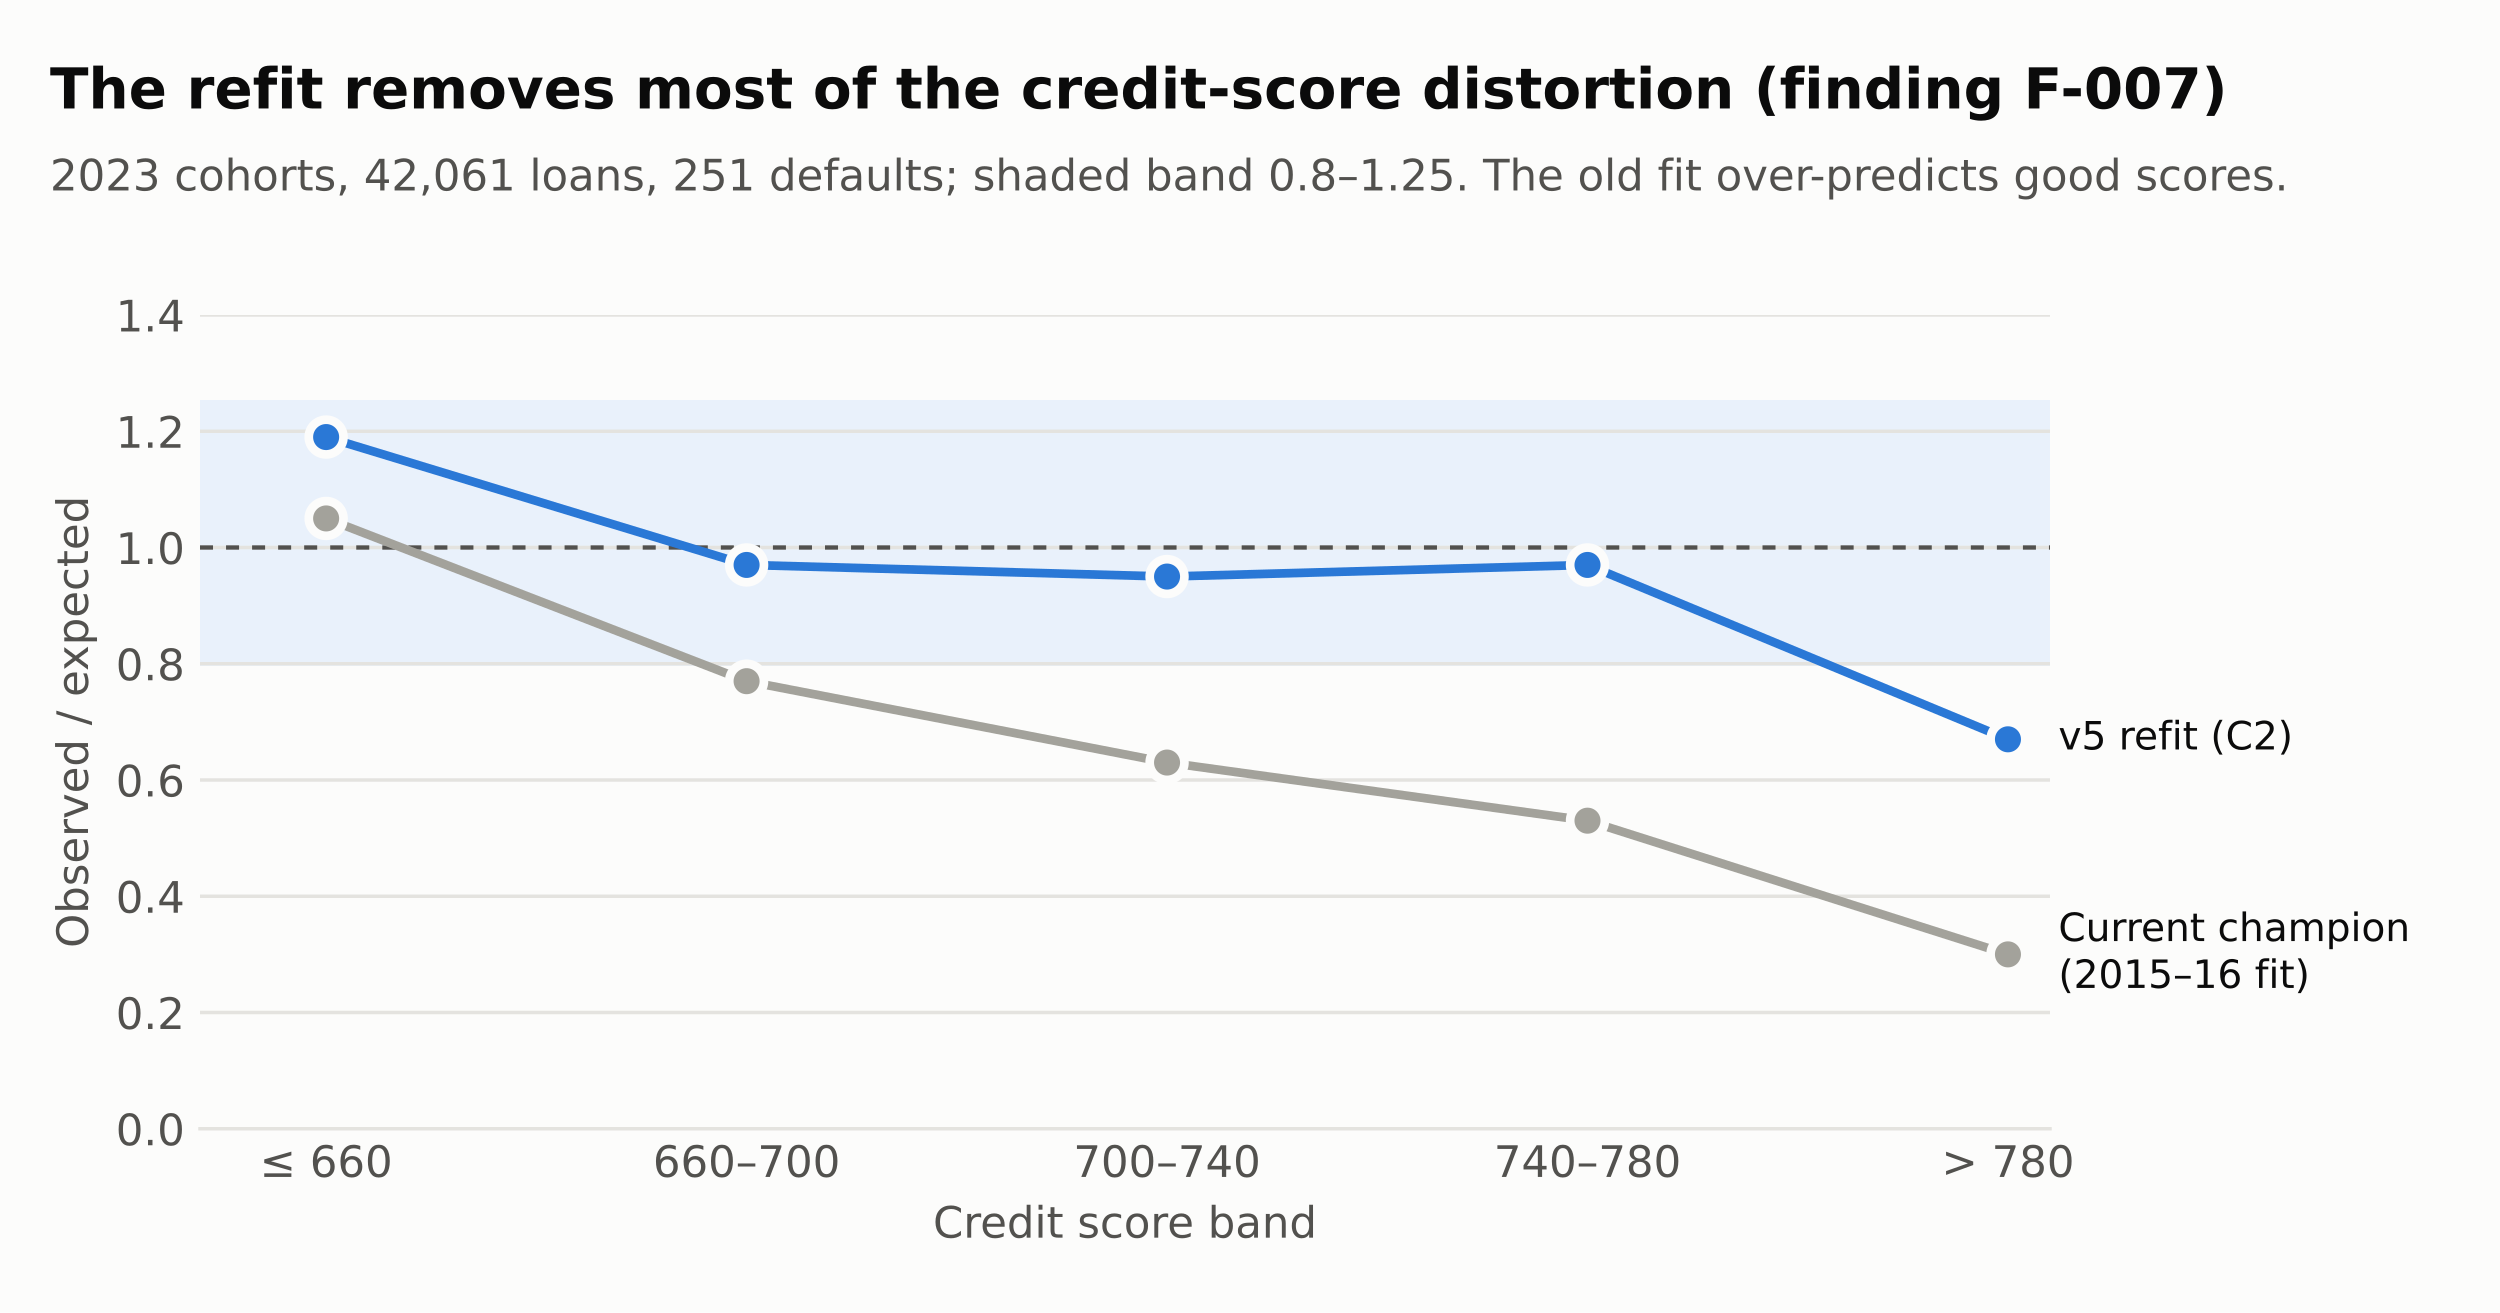
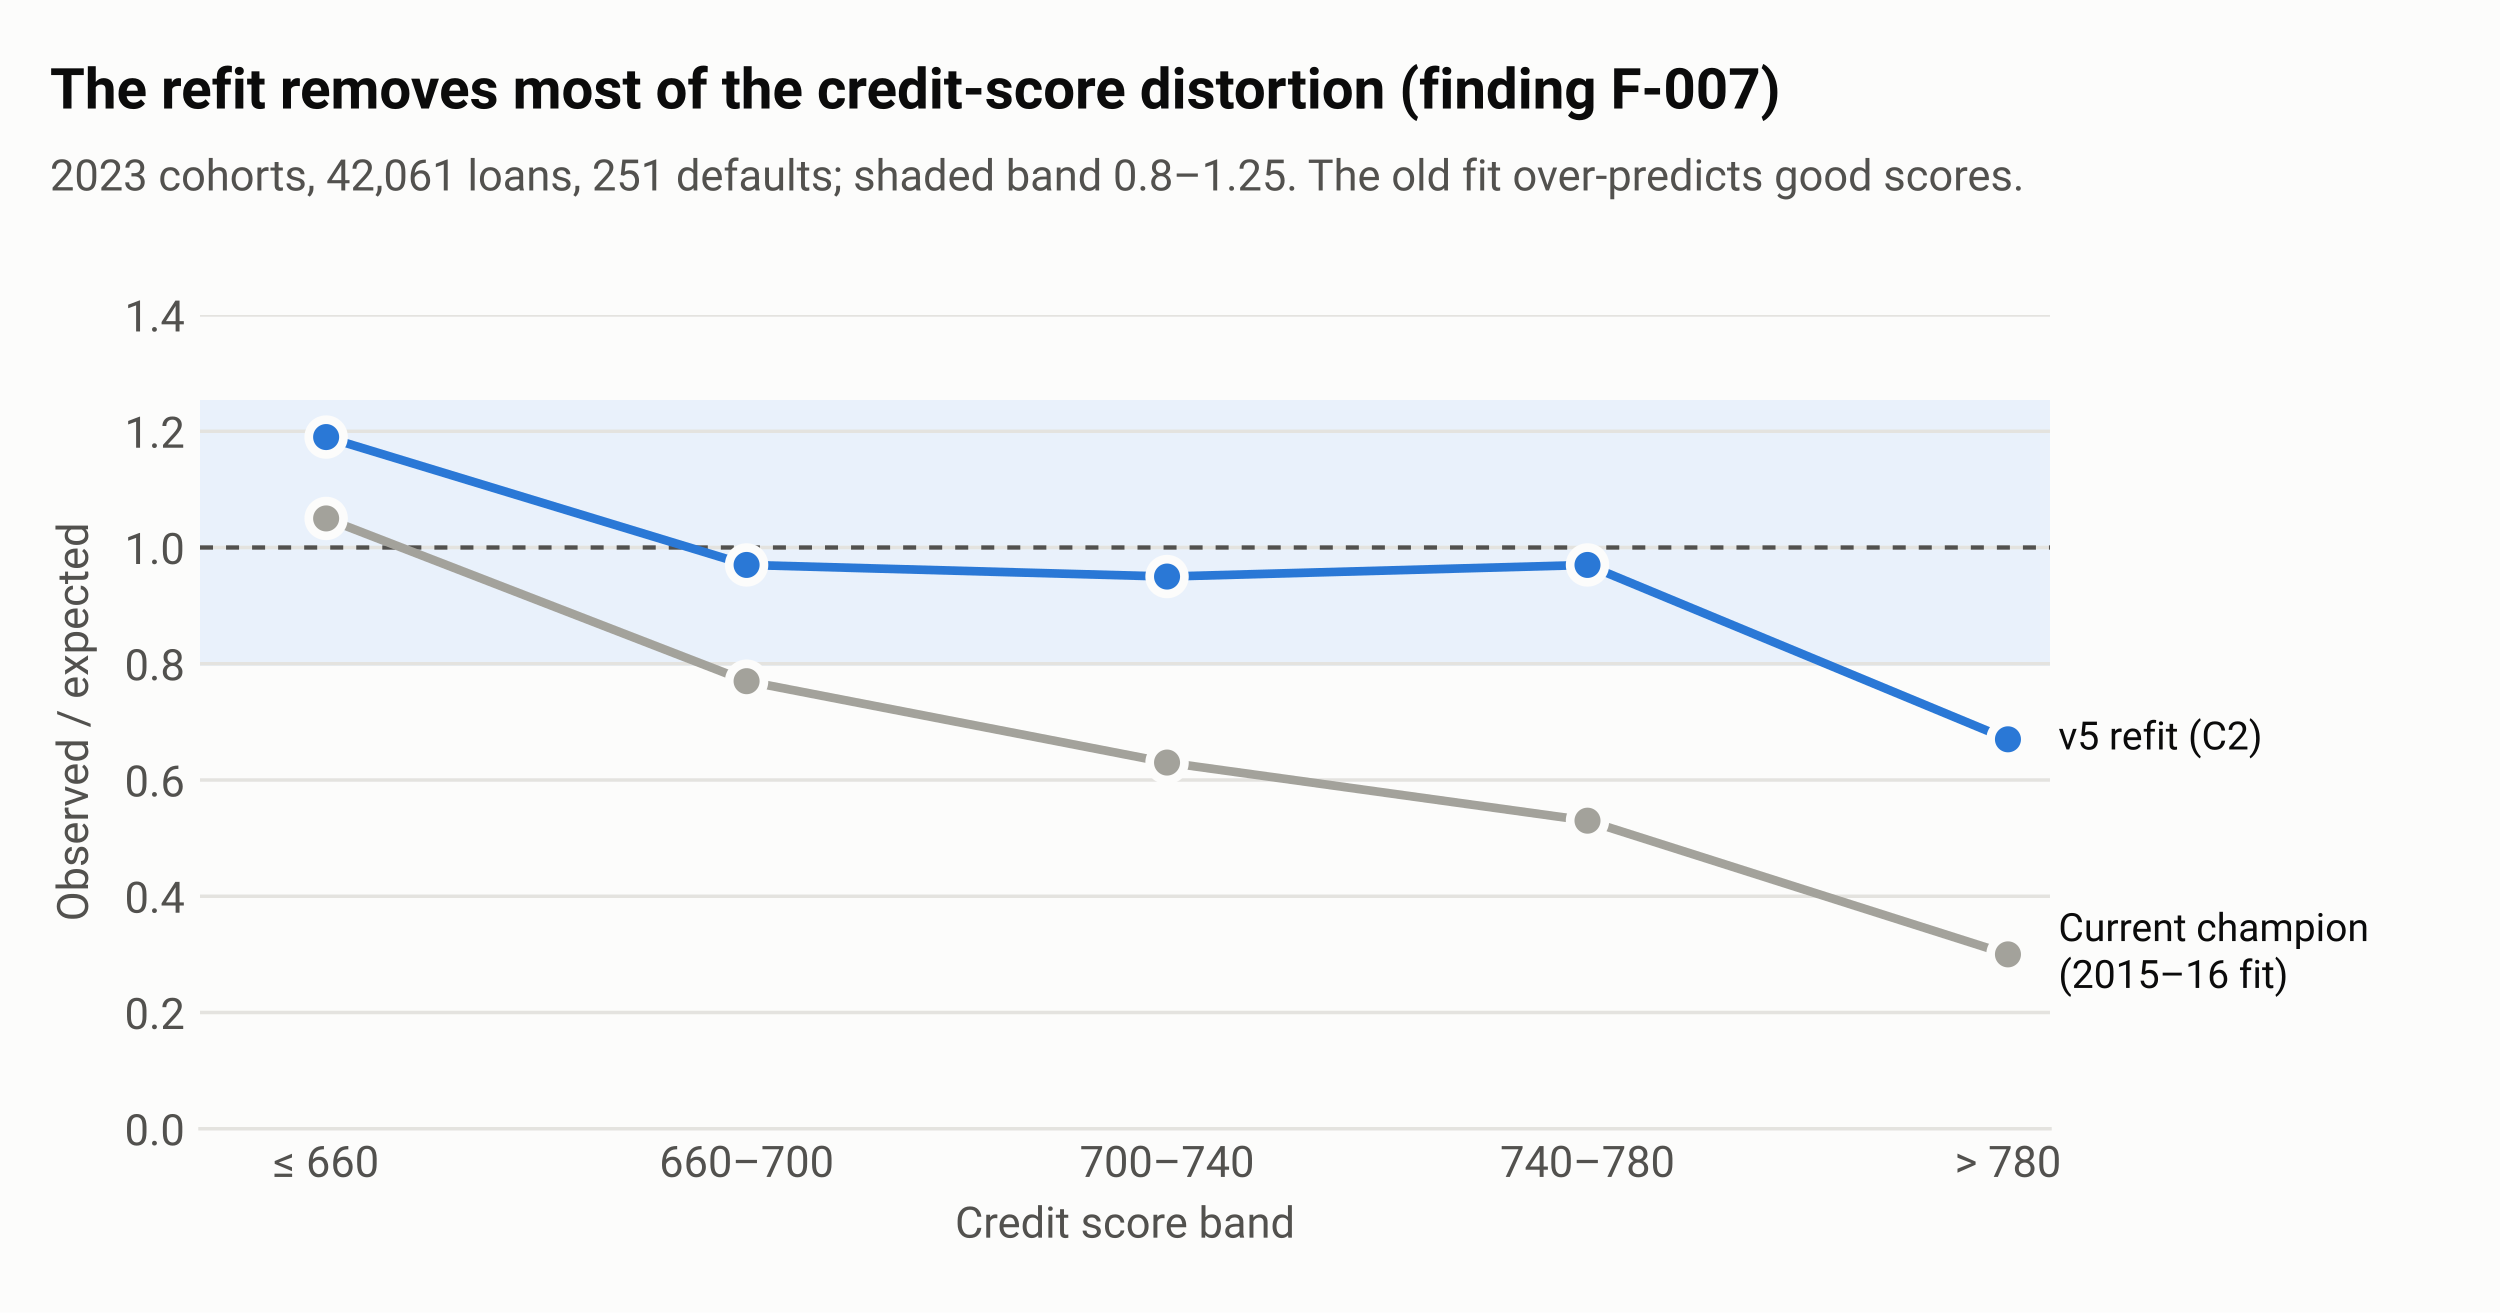
<svg xmlns="http://www.w3.org/2000/svg" xmlns:xlink="http://www.w3.org/1999/xlink" width="576pt" height="302.4pt" viewBox="0 0 576 302.4" version="1.1">
  <defs>
    <style type="text/css">*{stroke-linejoin: round; stroke-linecap: butt}</style>
  </defs>
  <g id="figure_1">
    <g id="patch_1">
      <path d="M 0 302.4  L 576 302.4  L 576 0  L 0 0  z " style="fill: #fcfcfb" />
    </g>
    <g id="axes_1">
      <g id="patch_2">
        <path d="M 46.08 260.064  L 472.32 260.064  L 472.32 72.576  L 46.08 72.576  z " style="fill: #fcfcfb" />
      </g>
      <g id="patch_3">
-         <path d="M 46.08 152.928  L 472.32 152.928  L 472.32 92.664  L 46.08 92.664  z " clip-path="url(#pd0a72730ff)" style="fill: #e9f1fb; stroke: #e9f1fb; stroke-linejoin: miter" />
+         <path d="M 46.08 152.928  L 472.32 152.928  L 472.32 92.664  L 46.08 92.664  z " clip-path="url(#p4fd50743fc)" style="fill: #e9f1fb; stroke: #e9f1fb; stroke-linejoin: miter" />
      </g>
      <g id="matplotlib.axis_1">
        <g id="xtick_1">
          <g id="line2d_1" />
          <g id="text_1">
-             <text style="font-size: 10px; font-family: 'DejaVu Sans'; text-anchor: middle; fill: #52514e" x="75.142" y="271.162" transform="rotate(-0 75.14182 271.1617)">≤ 660</text>
+             <text style="font-size: 10px; font-family: system-ui, -apple-system, 'Segoe UI', Roboto, 'Helvetica Neue', Arial, sans-serif; text-anchor: middle; fill: #52514e" x="75.142" y="271.162" transform="rotate(-0 75.14182 271.1617)">≤ 660</text>
          </g>
        </g>
        <g id="xtick_2">
          <g id="line2d_2" />
          <g id="text_2">
-             <text style="font-size: 10px; font-family: 'DejaVu Sans'; text-anchor: middle; fill: #52514e" x="172.015" y="271.162" transform="rotate(-0 172.0145 271.1617)">660–700</text>
+             <text style="font-size: 10px; font-family: system-ui, -apple-system, 'Segoe UI', Roboto, 'Helvetica Neue', Arial, sans-serif; text-anchor: middle; fill: #52514e" x="172.015" y="271.162" transform="rotate(-0 172.0145 271.1617)">660–700</text>
          </g>
        </g>
        <g id="xtick_3">
          <g id="line2d_3" />
          <g id="text_3">
-             <text style="font-size: 10px; font-family: 'DejaVu Sans'; text-anchor: middle; fill: #52514e" x="268.887" y="271.162" transform="rotate(-0 268.8873 271.1617)">700–740</text>
+             <text style="font-size: 10px; font-family: system-ui, -apple-system, 'Segoe UI', Roboto, 'Helvetica Neue', Arial, sans-serif; text-anchor: middle; fill: #52514e" x="268.887" y="271.162" transform="rotate(-0 268.8873 271.1617)">700–740</text>
          </g>
        </g>
        <g id="xtick_4">
          <g id="line2d_4" />
          <g id="text_4">
-             <text style="font-size: 10px; font-family: 'DejaVu Sans'; text-anchor: middle; fill: #52514e" x="365.76" y="271.162" transform="rotate(-0 365.76 271.1617)">740–780</text>
+             <text style="font-size: 10px; font-family: system-ui, -apple-system, 'Segoe UI', Roboto, 'Helvetica Neue', Arial, sans-serif; text-anchor: middle; fill: #52514e" x="365.76" y="271.162" transform="rotate(-0 365.76 271.1617)">740–780</text>
          </g>
        </g>
        <g id="xtick_5">
          <g id="line2d_5" />
          <g id="text_5">
-             <text style="font-size: 10px; font-family: 'DejaVu Sans'; text-anchor: middle; fill: #52514e" x="462.633" y="271.162" transform="rotate(-0 462.6327 271.1617)">&gt; 780</text>
+             <text style="font-size: 10px; font-family: system-ui, -apple-system, 'Segoe UI', Roboto, 'Helvetica Neue', Arial, sans-serif; text-anchor: middle; fill: #52514e" x="462.633" y="271.162" transform="rotate(-0 462.6327 271.1617)">&gt; 780</text>
          </g>
        </g>
        <g id="text_6">
-           <text style="font-size: 10px; font-family: 'DejaVu Sans'; text-anchor: middle; fill: #52514e" x="259.2" y="285.162" transform="rotate(-0 259.2 285.1624)">Credit score band</text>
+           <text style="font-size: 10px; font-family: system-ui, -apple-system, 'Segoe UI', Roboto, 'Helvetica Neue', Arial, sans-serif; text-anchor: middle; fill: #52514e" x="259.2" y="285.162" transform="rotate(-0 259.2 285.1624)">Credit score band</text>
        </g>
      </g>
      <g id="matplotlib.axis_2">
        <g id="ytick_1">
          <g id="line2d_6">
-             <path d="M 46.08 260.064  L 472.32 260.064  " clip-path="url(#pd0a72730ff)" style="fill: none; stroke: #e4e3df; stroke-width: 0.8; stroke-linecap: square" />
+             <path d="M 46.08 260.064  L 472.32 260.064  " clip-path="url(#p4fd50743fc)" style="fill: none; stroke: #e4e3df; stroke-width: 0.8; stroke-linecap: square" />
          </g>
          <g id="line2d_7" />
          <g id="text_7">
-             <text style="font-size: 10px; font-family: 'DejaVu Sans'; text-anchor: end; fill: #52514e" x="42.58" y="263.863" transform="rotate(-0 42.58 263.8628)">0.0</text>
+             <text style="font-size: 10px; font-family: system-ui, -apple-system, 'Segoe UI', Roboto, 'Helvetica Neue', Arial, sans-serif; text-anchor: end; fill: #52514e" x="42.58" y="263.863" transform="rotate(-0 42.58 263.8628)">0.0</text>
          </g>
        </g>
        <g id="ytick_2">
          <g id="line2d_8">
-             <path d="M 46.08 233.28  L 472.32 233.28  " clip-path="url(#pd0a72730ff)" style="fill: none; stroke: #e4e3df; stroke-width: 0.8; stroke-linecap: square" />
+             <path d="M 46.08 233.28  L 472.32 233.28  " clip-path="url(#p4fd50743fc)" style="fill: none; stroke: #e4e3df; stroke-width: 0.8; stroke-linecap: square" />
          </g>
          <g id="line2d_9" />
          <g id="text_8">
-             <text style="font-size: 10px; font-family: 'DejaVu Sans'; text-anchor: end; fill: #52514e" x="42.58" y="237.079" transform="rotate(-0 42.58 237.0788)">0.2</text>
+             <text style="font-size: 10px; font-family: system-ui, -apple-system, 'Segoe UI', Roboto, 'Helvetica Neue', Arial, sans-serif; text-anchor: end; fill: #52514e" x="42.58" y="237.079" transform="rotate(-0 42.58 237.0788)">0.2</text>
          </g>
        </g>
        <g id="ytick_3">
          <g id="line2d_10">
-             <path d="M 46.08 206.496  L 472.32 206.496  " clip-path="url(#pd0a72730ff)" style="fill: none; stroke: #e4e3df; stroke-width: 0.8; stroke-linecap: square" />
+             <path d="M 46.08 206.496  L 472.32 206.496  " clip-path="url(#p4fd50743fc)" style="fill: none; stroke: #e4e3df; stroke-width: 0.8; stroke-linecap: square" />
          </g>
          <g id="line2d_11" />
          <g id="text_9">
-             <text style="font-size: 10px; font-family: 'DejaVu Sans'; text-anchor: end; fill: #52514e" x="42.58" y="210.295" transform="rotate(-0 42.58 210.2948)">0.4</text>
+             <text style="font-size: 10px; font-family: system-ui, -apple-system, 'Segoe UI', Roboto, 'Helvetica Neue', Arial, sans-serif; text-anchor: end; fill: #52514e" x="42.58" y="210.295" transform="rotate(-0 42.58 210.2948)">0.4</text>
          </g>
        </g>
        <g id="ytick_4">
          <g id="line2d_12">
-             <path d="M 46.08 179.712  L 472.32 179.712  " clip-path="url(#pd0a72730ff)" style="fill: none; stroke: #e4e3df; stroke-width: 0.8; stroke-linecap: square" />
+             <path d="M 46.08 179.712  L 472.32 179.712  " clip-path="url(#p4fd50743fc)" style="fill: none; stroke: #e4e3df; stroke-width: 0.8; stroke-linecap: square" />
          </g>
          <g id="line2d_13" />
          <g id="text_10">
-             <text style="font-size: 10px; font-family: 'DejaVu Sans'; text-anchor: end; fill: #52514e" x="42.58" y="183.511" transform="rotate(-0 42.58 183.5108)">0.6</text>
+             <text style="font-size: 10px; font-family: system-ui, -apple-system, 'Segoe UI', Roboto, 'Helvetica Neue', Arial, sans-serif; text-anchor: end; fill: #52514e" x="42.58" y="183.511" transform="rotate(-0 42.58 183.5108)">0.6</text>
          </g>
        </g>
        <g id="ytick_5">
          <g id="line2d_14">
-             <path d="M 46.08 152.928  L 472.32 152.928  " clip-path="url(#pd0a72730ff)" style="fill: none; stroke: #e4e3df; stroke-width: 0.8; stroke-linecap: square" />
+             <path d="M 46.08 152.928  L 472.32 152.928  " clip-path="url(#p4fd50743fc)" style="fill: none; stroke: #e4e3df; stroke-width: 0.8; stroke-linecap: square" />
          </g>
          <g id="line2d_15" />
          <g id="text_11">
-             <text style="font-size: 10px; font-family: 'DejaVu Sans'; text-anchor: end; fill: #52514e" x="42.58" y="156.727" transform="rotate(-0 42.58 156.7268)">0.8</text>
+             <text style="font-size: 10px; font-family: system-ui, -apple-system, 'Segoe UI', Roboto, 'Helvetica Neue', Arial, sans-serif; text-anchor: end; fill: #52514e" x="42.58" y="156.727" transform="rotate(-0 42.58 156.7268)">0.8</text>
          </g>
        </g>
        <g id="ytick_6">
          <g id="line2d_16">
-             <path d="M 46.08 126.144  L 472.32 126.144  " clip-path="url(#pd0a72730ff)" style="fill: none; stroke: #e4e3df; stroke-width: 0.8; stroke-linecap: square" />
+             <path d="M 46.08 126.144  L 472.32 126.144  " clip-path="url(#p4fd50743fc)" style="fill: none; stroke: #e4e3df; stroke-width: 0.8; stroke-linecap: square" />
          </g>
          <g id="line2d_17" />
          <g id="text_12">
-             <text style="font-size: 10px; font-family: 'DejaVu Sans'; text-anchor: end; fill: #52514e" x="42.58" y="129.943" transform="rotate(-0 42.58 129.9428)">1.0</text>
+             <text style="font-size: 10px; font-family: system-ui, -apple-system, 'Segoe UI', Roboto, 'Helvetica Neue', Arial, sans-serif; text-anchor: end; fill: #52514e" x="42.58" y="129.943" transform="rotate(-0 42.58 129.9428)">1.0</text>
          </g>
        </g>
        <g id="ytick_7">
          <g id="line2d_18">
-             <path d="M 46.08 99.36  L 472.32 99.36  " clip-path="url(#pd0a72730ff)" style="fill: none; stroke: #e4e3df; stroke-width: 0.8; stroke-linecap: square" />
+             <path d="M 46.08 99.36  L 472.32 99.36  " clip-path="url(#p4fd50743fc)" style="fill: none; stroke: #e4e3df; stroke-width: 0.8; stroke-linecap: square" />
          </g>
          <g id="line2d_19" />
          <g id="text_13">
-             <text style="font-size: 10px; font-family: 'DejaVu Sans'; text-anchor: end; fill: #52514e" x="42.58" y="103.159" transform="rotate(-0 42.58 103.1588)">1.2</text>
+             <text style="font-size: 10px; font-family: system-ui, -apple-system, 'Segoe UI', Roboto, 'Helvetica Neue', Arial, sans-serif; text-anchor: end; fill: #52514e" x="42.58" y="103.159" transform="rotate(-0 42.58 103.1588)">1.2</text>
          </g>
        </g>
        <g id="ytick_8">
          <g id="line2d_20">
-             <path d="M 46.08 72.576  L 472.32 72.576  " clip-path="url(#pd0a72730ff)" style="fill: none; stroke: #e4e3df; stroke-width: 0.8; stroke-linecap: square" />
+             <path d="M 46.08 72.576  L 472.32 72.576  " clip-path="url(#p4fd50743fc)" style="fill: none; stroke: #e4e3df; stroke-width: 0.8; stroke-linecap: square" />
          </g>
          <g id="line2d_21" />
          <g id="text_14">
-             <text style="font-size: 10px; font-family: 'DejaVu Sans'; text-anchor: end; fill: #52514e" x="42.58" y="76.375" transform="rotate(-0 42.58 76.37483)">1.4</text>
+             <text style="font-size: 10px; font-family: system-ui, -apple-system, 'Segoe UI', Roboto, 'Helvetica Neue', Arial, sans-serif; text-anchor: end; fill: #52514e" x="42.58" y="76.375" transform="rotate(-0 42.58 76.37483)">1.4</text>
          </g>
        </g>
        <g id="text_15">
-           <text style="font-size: 10px; font-family: 'DejaVu Sans'; text-anchor: middle; fill: #52514e" x="20.275" y="166.32" transform="rotate(-90 20.27453 166.32)">Observed / expected</text>
+           <text style="font-size: 10px; font-family: system-ui, -apple-system, 'Segoe UI', Roboto, 'Helvetica Neue', Arial, sans-serif; text-anchor: middle; fill: #52514e" x="20.275" y="166.32" transform="rotate(-90 20.27453 166.32)">Observed / expected</text>
        </g>
      </g>
      <g id="line2d_22">
-         <path d="M 46.08 126.144  L 472.32 126.144  " clip-path="url(#pd0a72730ff)" style="fill: none; stroke-dasharray: 3,3; stroke-dashoffset: 0; stroke: #52514e" />
+         <path d="M 46.08 126.144  L 472.32 126.144  " clip-path="url(#p4fd50743fc)" style="fill: none; stroke-dasharray: 3,3; stroke-dashoffset: 0; stroke: #52514e" />
      </g>
      <g id="line2d_23">
-         <path d="M 75.142 119.448  L 172.015 156.946  L 268.887 175.694  L 365.76 189.086  L 462.633 219.888  " clip-path="url(#pd0a72730ff)" style="fill: none; stroke: #a3a29b; stroke-width: 2; stroke-linecap: square" />
+         <path d="M 75.142 119.448  L 172.015 156.946  L 268.887 175.694  L 365.76 189.086  L 462.633 219.888  " clip-path="url(#p4fd50743fc)" style="fill: none; stroke: #a3a29b; stroke-width: 2; stroke-linecap: square" />
        <defs>
-           <path id="m11e76ebb7d" d="M 0 4  C 1.061 4 2.078 3.579 2.828 2.828  C 3.579 2.078 4 1.061 4 0  C 4 -1.061 3.579 -2.078 2.828 -2.828  C 2.078 -3.579 1.061 -4 0 -4  C -1.061 -4 -2.078 -3.579 -2.828 -2.828  C -3.579 -2.078 -4 -1.061 -4 0  C -4 1.061 -3.579 2.078 -2.828 2.828  C -2.078 3.579 -1.061 4 0 4  z " style="stroke: #fcfcfb; stroke-width: 2" />
+           <path id="ma725d0d986" d="M 0 4  C 1.061 4 2.078 3.579 2.828 2.828  C 3.579 2.078 4 1.061 4 0  C 4 -1.061 3.579 -2.078 2.828 -2.828  C 2.078 -3.579 1.061 -4 0 -4  C -1.061 -4 -2.078 -3.579 -2.828 -2.828  C -3.579 -2.078 -4 -1.061 -4 0  C -4 1.061 -3.579 2.078 -2.828 2.828  C -2.078 3.579 -1.061 4 0 4  z " style="stroke: #fcfcfb; stroke-width: 2" />
        </defs>
-         <g clip-path="url(#pd0a72730ff)">
-           <use xlink:href="#m11e76ebb7d" x="75.142" y="119.448" style="fill: #a3a29b; stroke: #fcfcfb; stroke-width: 2" />
-           <use xlink:href="#m11e76ebb7d" x="172.015" y="156.946" style="fill: #a3a29b; stroke: #fcfcfb; stroke-width: 2" />
-           <use xlink:href="#m11e76ebb7d" x="268.887" y="175.694" style="fill: #a3a29b; stroke: #fcfcfb; stroke-width: 2" />
-           <use xlink:href="#m11e76ebb7d" x="365.76" y="189.086" style="fill: #a3a29b; stroke: #fcfcfb; stroke-width: 2" />
-           <use xlink:href="#m11e76ebb7d" x="462.633" y="219.888" style="fill: #a3a29b; stroke: #fcfcfb; stroke-width: 2" />
+         <g clip-path="url(#p4fd50743fc)">
+           <use xlink:href="#ma725d0d986" x="75.142" y="119.448" style="fill: #a3a29b; stroke: #fcfcfb; stroke-width: 2" />
+           <use xlink:href="#ma725d0d986" x="172.015" y="156.946" style="fill: #a3a29b; stroke: #fcfcfb; stroke-width: 2" />
+           <use xlink:href="#ma725d0d986" x="268.887" y="175.694" style="fill: #a3a29b; stroke: #fcfcfb; stroke-width: 2" />
+           <use xlink:href="#ma725d0d986" x="365.76" y="189.086" style="fill: #a3a29b; stroke: #fcfcfb; stroke-width: 2" />
+           <use xlink:href="#ma725d0d986" x="462.633" y="219.888" style="fill: #a3a29b; stroke: #fcfcfb; stroke-width: 2" />
        </g>
      </g>
      <g id="line2d_24">
-         <path d="M 75.142 100.699  L 172.015 130.162  L 268.887 132.84  L 365.76 130.162  L 462.633 170.338  " clip-path="url(#pd0a72730ff)" style="fill: none; stroke: #2a78d6; stroke-width: 2; stroke-linecap: square" />
+         <path d="M 75.142 100.699  L 172.015 130.162  L 268.887 132.84  L 365.76 130.162  L 462.633 170.338  " clip-path="url(#p4fd50743fc)" style="fill: none; stroke: #2a78d6; stroke-width: 2; stroke-linecap: square" />
        <defs>
-           <path id="ma29d813f16" d="M 0 4  C 1.061 4 2.078 3.579 2.828 2.828  C 3.579 2.078 4 1.061 4 0  C 4 -1.061 3.579 -2.078 2.828 -2.828  C 2.078 -3.579 1.061 -4 0 -4  C -1.061 -4 -2.078 -3.579 -2.828 -2.828  C -3.579 -2.078 -4 -1.061 -4 0  C -4 1.061 -3.579 2.078 -2.828 2.828  C -2.078 3.579 -1.061 4 0 4  z " style="stroke: #fcfcfb; stroke-width: 2" />
+           <path id="m626332146e" d="M 0 4  C 1.061 4 2.078 3.579 2.828 2.828  C 3.579 2.078 4 1.061 4 0  C 4 -1.061 3.579 -2.078 2.828 -2.828  C 2.078 -3.579 1.061 -4 0 -4  C -1.061 -4 -2.078 -3.579 -2.828 -2.828  C -3.579 -2.078 -4 -1.061 -4 0  C -4 1.061 -3.579 2.078 -2.828 2.828  C -2.078 3.579 -1.061 4 0 4  z " style="stroke: #fcfcfb; stroke-width: 2" />
        </defs>
-         <g clip-path="url(#pd0a72730ff)">
-           <use xlink:href="#ma29d813f16" x="75.142" y="100.699" style="fill: #2a78d6; stroke: #fcfcfb; stroke-width: 2" />
-           <use xlink:href="#ma29d813f16" x="172.015" y="130.162" style="fill: #2a78d6; stroke: #fcfcfb; stroke-width: 2" />
-           <use xlink:href="#ma29d813f16" x="268.887" y="132.84" style="fill: #2a78d6; stroke: #fcfcfb; stroke-width: 2" />
-           <use xlink:href="#ma29d813f16" x="365.76" y="130.162" style="fill: #2a78d6; stroke: #fcfcfb; stroke-width: 2" />
-           <use xlink:href="#ma29d813f16" x="462.633" y="170.338" style="fill: #2a78d6; stroke: #fcfcfb; stroke-width: 2" />
+         <g clip-path="url(#p4fd50743fc)">
+           <use xlink:href="#m626332146e" x="75.142" y="100.699" style="fill: #2a78d6; stroke: #fcfcfb; stroke-width: 2" />
+           <use xlink:href="#m626332146e" x="172.015" y="130.162" style="fill: #2a78d6; stroke: #fcfcfb; stroke-width: 2" />
+           <use xlink:href="#m626332146e" x="268.887" y="132.84" style="fill: #2a78d6; stroke: #fcfcfb; stroke-width: 2" />
+           <use xlink:href="#m626332146e" x="365.76" y="130.162" style="fill: #2a78d6; stroke: #fcfcfb; stroke-width: 2" />
+           <use xlink:href="#m626332146e" x="462.633" y="170.338" style="fill: #2a78d6; stroke: #fcfcfb; stroke-width: 2" />
        </g>
      </g>
      <g id="patch_4">
        <path d="M 46.08 260.064  L 472.32 260.064  " style="fill: none; stroke: #e4e3df; stroke-width: 0.8; stroke-linejoin: miter; stroke-linecap: square" />
      </g>
      <g id="text_16">
-         <text style="font-size: 9px; font-family: 'DejaVu Sans'; fill: #0b0b0b" transform="translate(474.2575 216.825)">Current champion</text>
-         <text style="font-size: 9px; font-family: 'DejaVu Sans'; fill: #0b0b0b" transform="translate(474.2575 227.6275)">(2015–16 fit)</text>
+         <text style="font-size: 9px; font-family: system-ui, -apple-system, 'Segoe UI', Roboto, 'Helvetica Neue', Arial, sans-serif; fill: #0b0b0b" transform="translate(474.2575 216.825)">Current champion</text>
+         <text style="font-size: 9px; font-family: system-ui, -apple-system, 'Segoe UI', Roboto, 'Helvetica Neue', Arial, sans-serif; fill: #0b0b0b" transform="translate(474.2575 227.6275)">(2015–16 fit)</text>
      </g>
      <g id="text_17">
-         <text style="font-size: 9px; font-family: 'DejaVu Sans'; text-anchor: start; fill: #0b0b0b" x="474.257" y="172.676" transform="rotate(-0 474.2575 172.6758)">v5 refit (C2)</text>
+         <text style="font-size: 9px; font-family: system-ui, -apple-system, 'Segoe UI', Roboto, 'Helvetica Neue', Arial, sans-serif; text-anchor: start; fill: #0b0b0b" x="474.257" y="172.676" transform="rotate(-0 474.2575 172.6758)">v5 refit (C2)</text>
      </g>
    </g>
    <g id="text_18">
-       <text style="font-weight: 700; font-size: 13px; font-family: 'DejaVu Sans'; text-anchor: start; fill: #0b0b0b" x="11.52" y="24.998" transform="rotate(-0 11.52 24.99797)">The refit removes most of the credit-score distortion (finding F-007)</text>
+       <text style="font-weight: 700; font-size: 13px; font-family: system-ui, -apple-system, 'Segoe UI', Roboto, 'Helvetica Neue', Arial, sans-serif; text-anchor: start; fill: #0b0b0b" x="11.52" y="24.998" transform="rotate(-0 11.52 24.99797)">The refit removes most of the credit-score distortion (finding F-007)</text>
    </g>
    <g id="text_19">
-       <text style="font-size: 10px; font-family: 'DejaVu Sans'; text-anchor: start; fill: #52514e" x="11.52" y="43.886" transform="rotate(-0 11.52 43.88644)">2023 cohorts, 42,061 loans, 251 defaults; shaded band 0.8–1.25. The old fit over-predicts good scores.</text>
+       <text style="font-size: 10px; font-family: system-ui, -apple-system, 'Segoe UI', Roboto, 'Helvetica Neue', Arial, sans-serif; text-anchor: start; fill: #52514e" x="11.52" y="43.886" transform="rotate(-0 11.52 43.88644)">2023 cohorts, 42,061 loans, 251 defaults; shaded band 0.8–1.25. The old fit over-predicts good scores.</text>
    </g>
  </g>
  <defs>
-     <clipPath id="pd0a72730ff">
+     <clipPath id="p4fd50743fc">
      <rect x="46.08" y="72.576" width="426.24" height="187.488" />
    </clipPath>
  </defs>
</svg>
